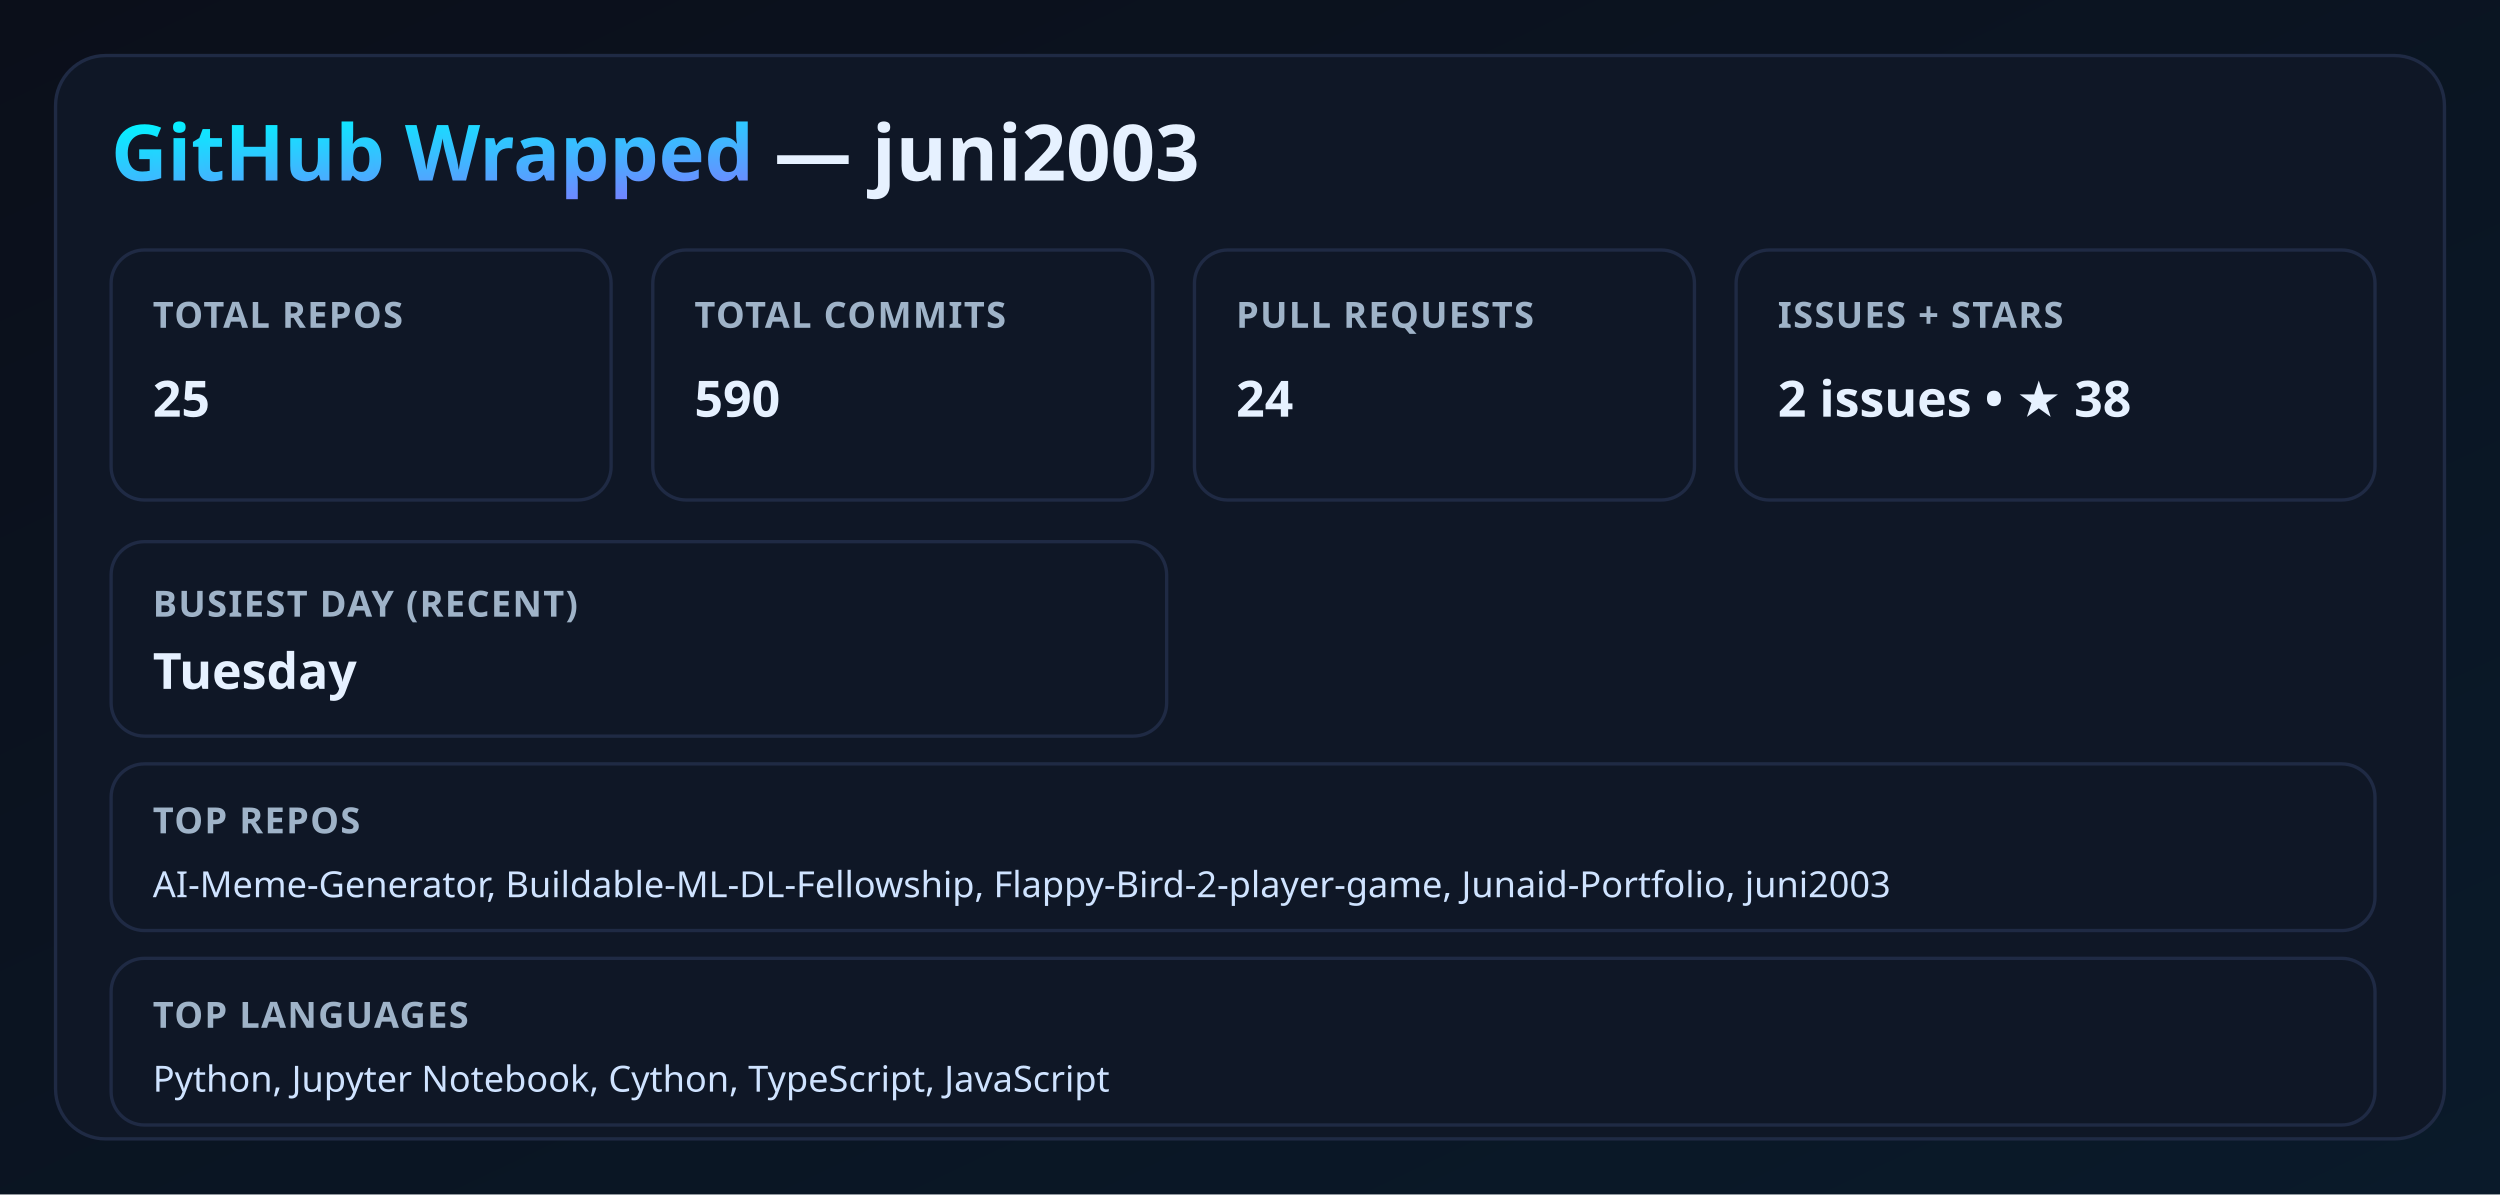
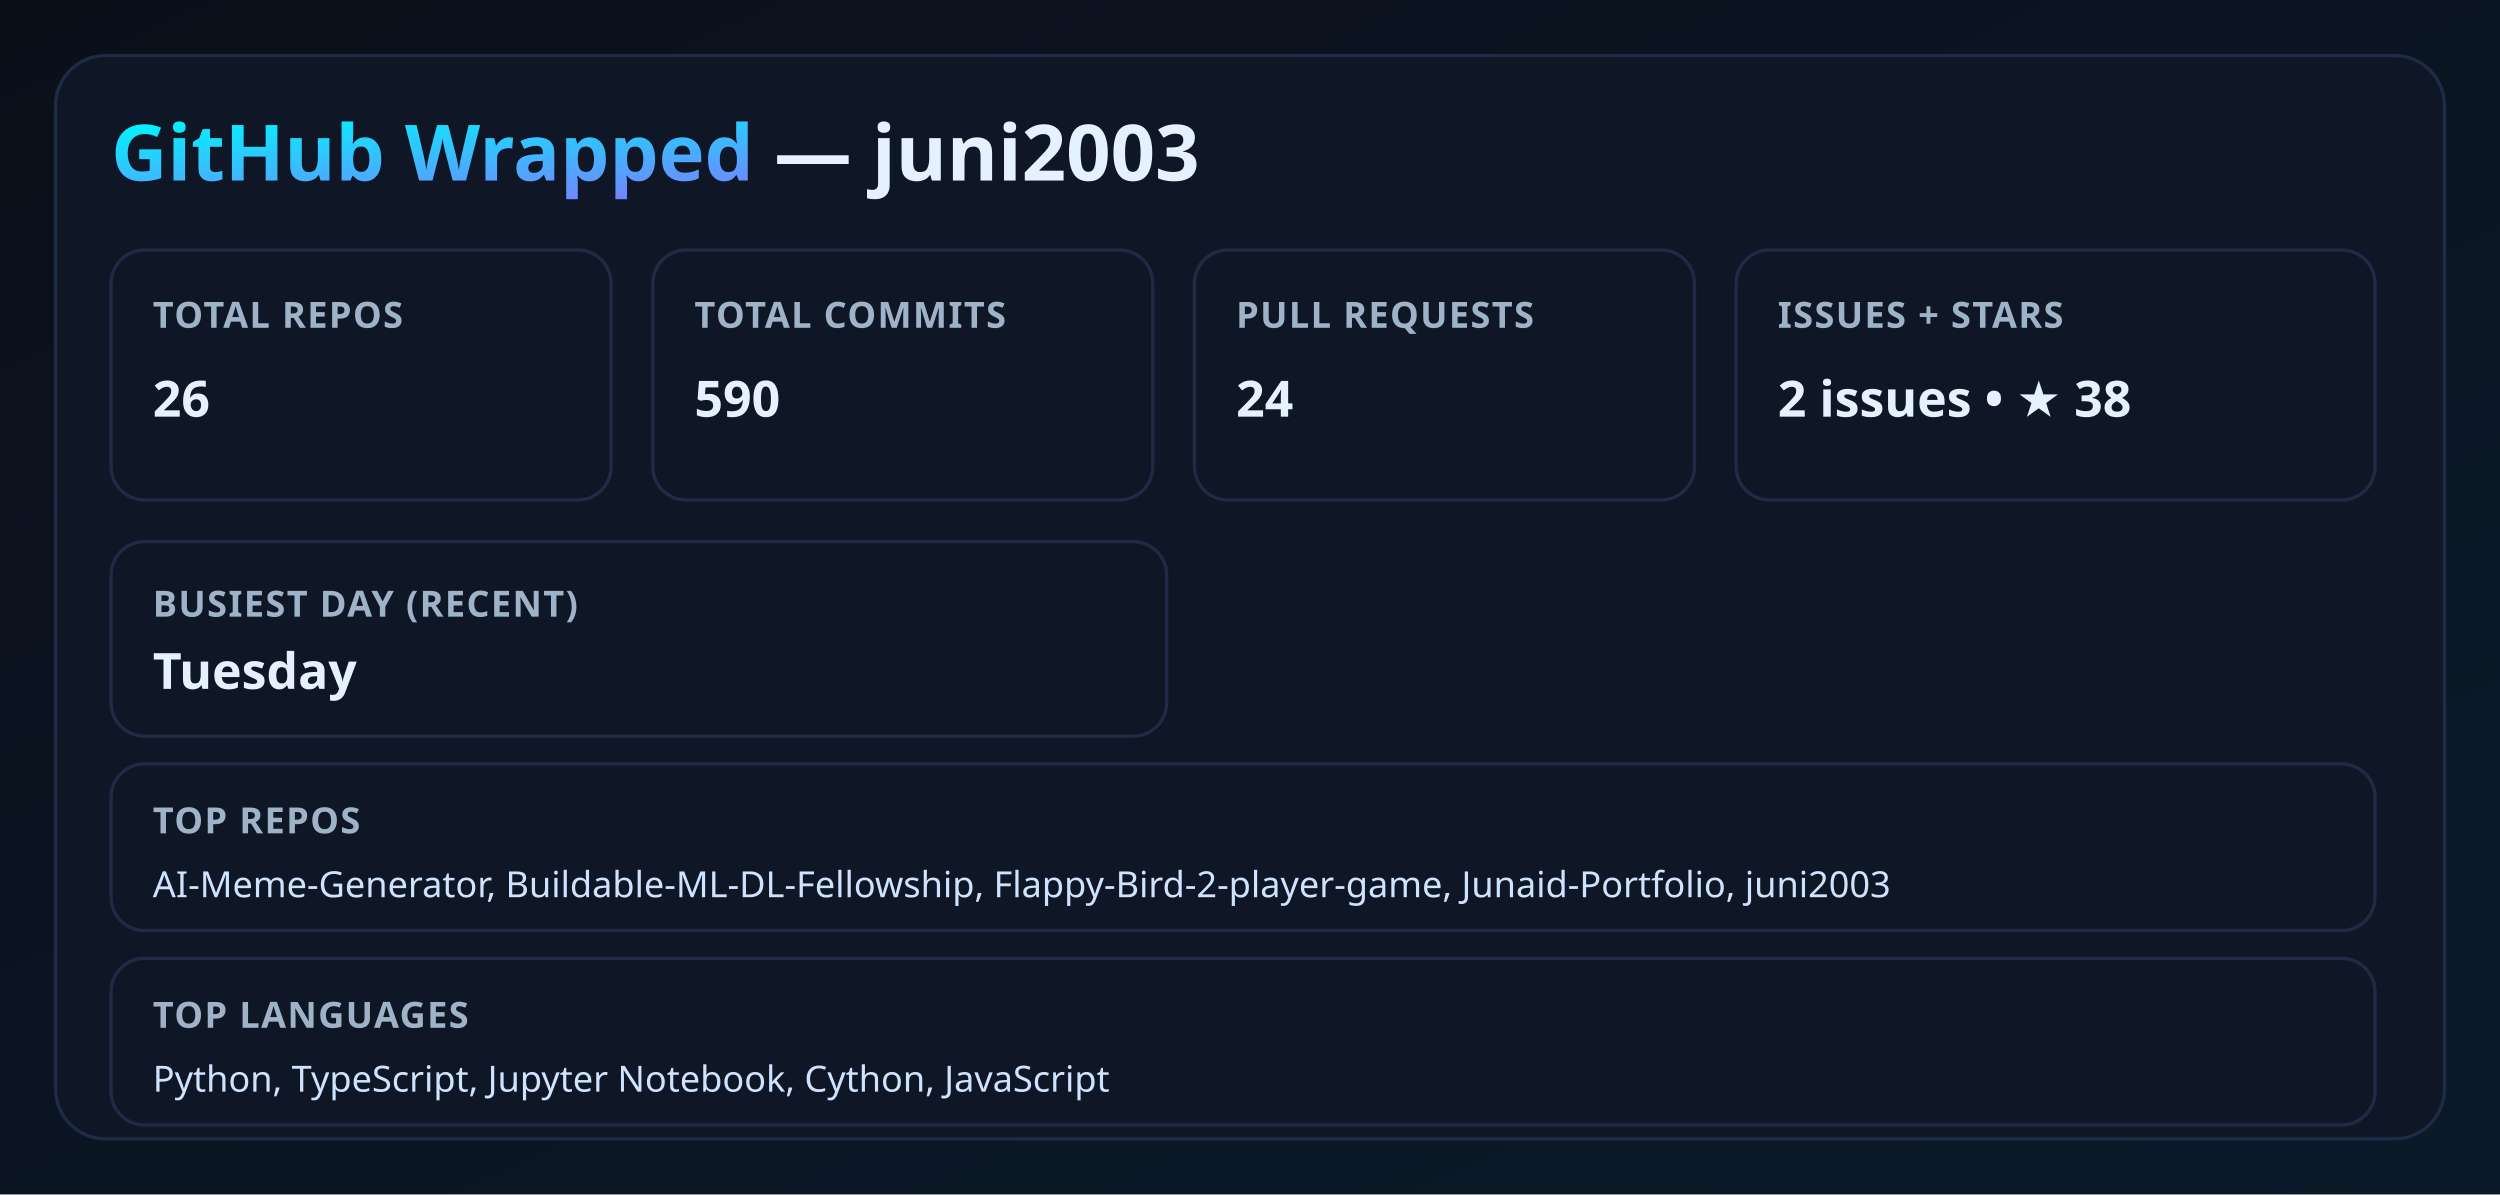
<svg xmlns="http://www.w3.org/2000/svg" width="900" height="430" viewBox="0 0 900 430">
  <defs>
    <linearGradient id="bg" x1="0" y1="0" x2="1" y2="1">
      <stop offset="0%" stop-color="#0b0f1a" />
      <stop offset="100%" stop-color="#0a1a2a" />
    </linearGradient>
    <linearGradient id="neon" x1="0" y1="0" x2="1" y2="1">
      <stop offset="0%" stop-color="#00f5ff" />
      <stop offset="100%" stop-color="#9b5cff" />
    </linearGradient>
    <filter id="glow">
      <feGaussianBlur stdDeviation="3.5" result="coloredBlur" />
      <feMerge>
        <feMergeNode in="coloredBlur" />
        <feMergeNode in="SourceGraphic" />
      </feMerge>
    </filter>
    <style>
      .title { font: 700 28px 'Segoe UI', sans-serif; fill: #e6f1ff; }
      .label { font: 600 13px 'Segoe UI', sans-serif; fill: #9fb3c8; letter-spacing: 0.5px; }
      .value { font: 700 18px 'Segoe UI', sans-serif; fill: #e6f1ff; }
      .neon { fill: url(#neon); filter: url(#glow); }
      .card { fill: #0f1726; stroke: #1f2a44; stroke-width: 1.2; }
      .mini { font: 500 13px 'Segoe UI', sans-serif; fill: #cfe3ff; }
    </style>
  </defs>
  <rect width="100%" height="100%" fill="url(#bg)" />
  <rect x="20" y="20" width="860" height="390" rx="18" class="card" />
  <text x="40" y="65" class="title">
    <tspan class="neon">GitHub Wrapped</tspan> — juni2003
  </text>
  <rect x="40" y="90" width="180" height="90" rx="12" class="card" />
  <text x="55" y="118" class="label">TOTAL REPOS</text>
-   <text x="55" y="150" class="value">25</text>
+   <text x="55" y="150" class="value">26</text>
  <rect x="235" y="90" width="180" height="90" rx="12" class="card" />
  <text x="250" y="118" class="label">TOTAL COMMITS</text>
  <text x="250" y="150" class="value">590</text>
  <rect x="430" y="90" width="180" height="90" rx="12" class="card" />
  <text x="445" y="118" class="label">PULL REQUESTS</text>
  <text x="445" y="150" class="value">24</text>
  <rect x="625" y="90" width="230" height="90" rx="12" class="card" />
  <text x="640" y="118" class="label">ISSUES + STARS</text>
  <text x="640" y="150" class="value">2 issues • ★ 38</text>
  <rect x="40" y="195" width="380" height="70" rx="12" class="card" />
  <text x="55" y="222" class="label">BUSIEST DAY (RECENT)</text>
  <text x="55" y="248" class="value">Tuesday</text>
  <rect x="40" y="275" width="815" height="60" rx="12" class="card" />
  <text x="55" y="300" class="label">TOP REPOS</text>
  <text x="55" y="323" class="mini">AI-Meme-Generator, Buildable-ML-DL-Fellowship, Flappy-Bird-2-player-game, Junaid-Portfolio, juni2003</text>
  <rect x="40" y="345" width="815" height="60" rx="12" class="card" />
  <text x="55" y="370" class="label">TOP LANGUAGES</text>
-   <text x="55" y="393" class="mini">Python, Jupyter Notebook, Cython, TypeScript, JavaScript</text>
+   <text x="55" y="393" class="mini">Python, TypeScript, Jupyter Notebook, Cython, JavaScript</text>
</svg>
